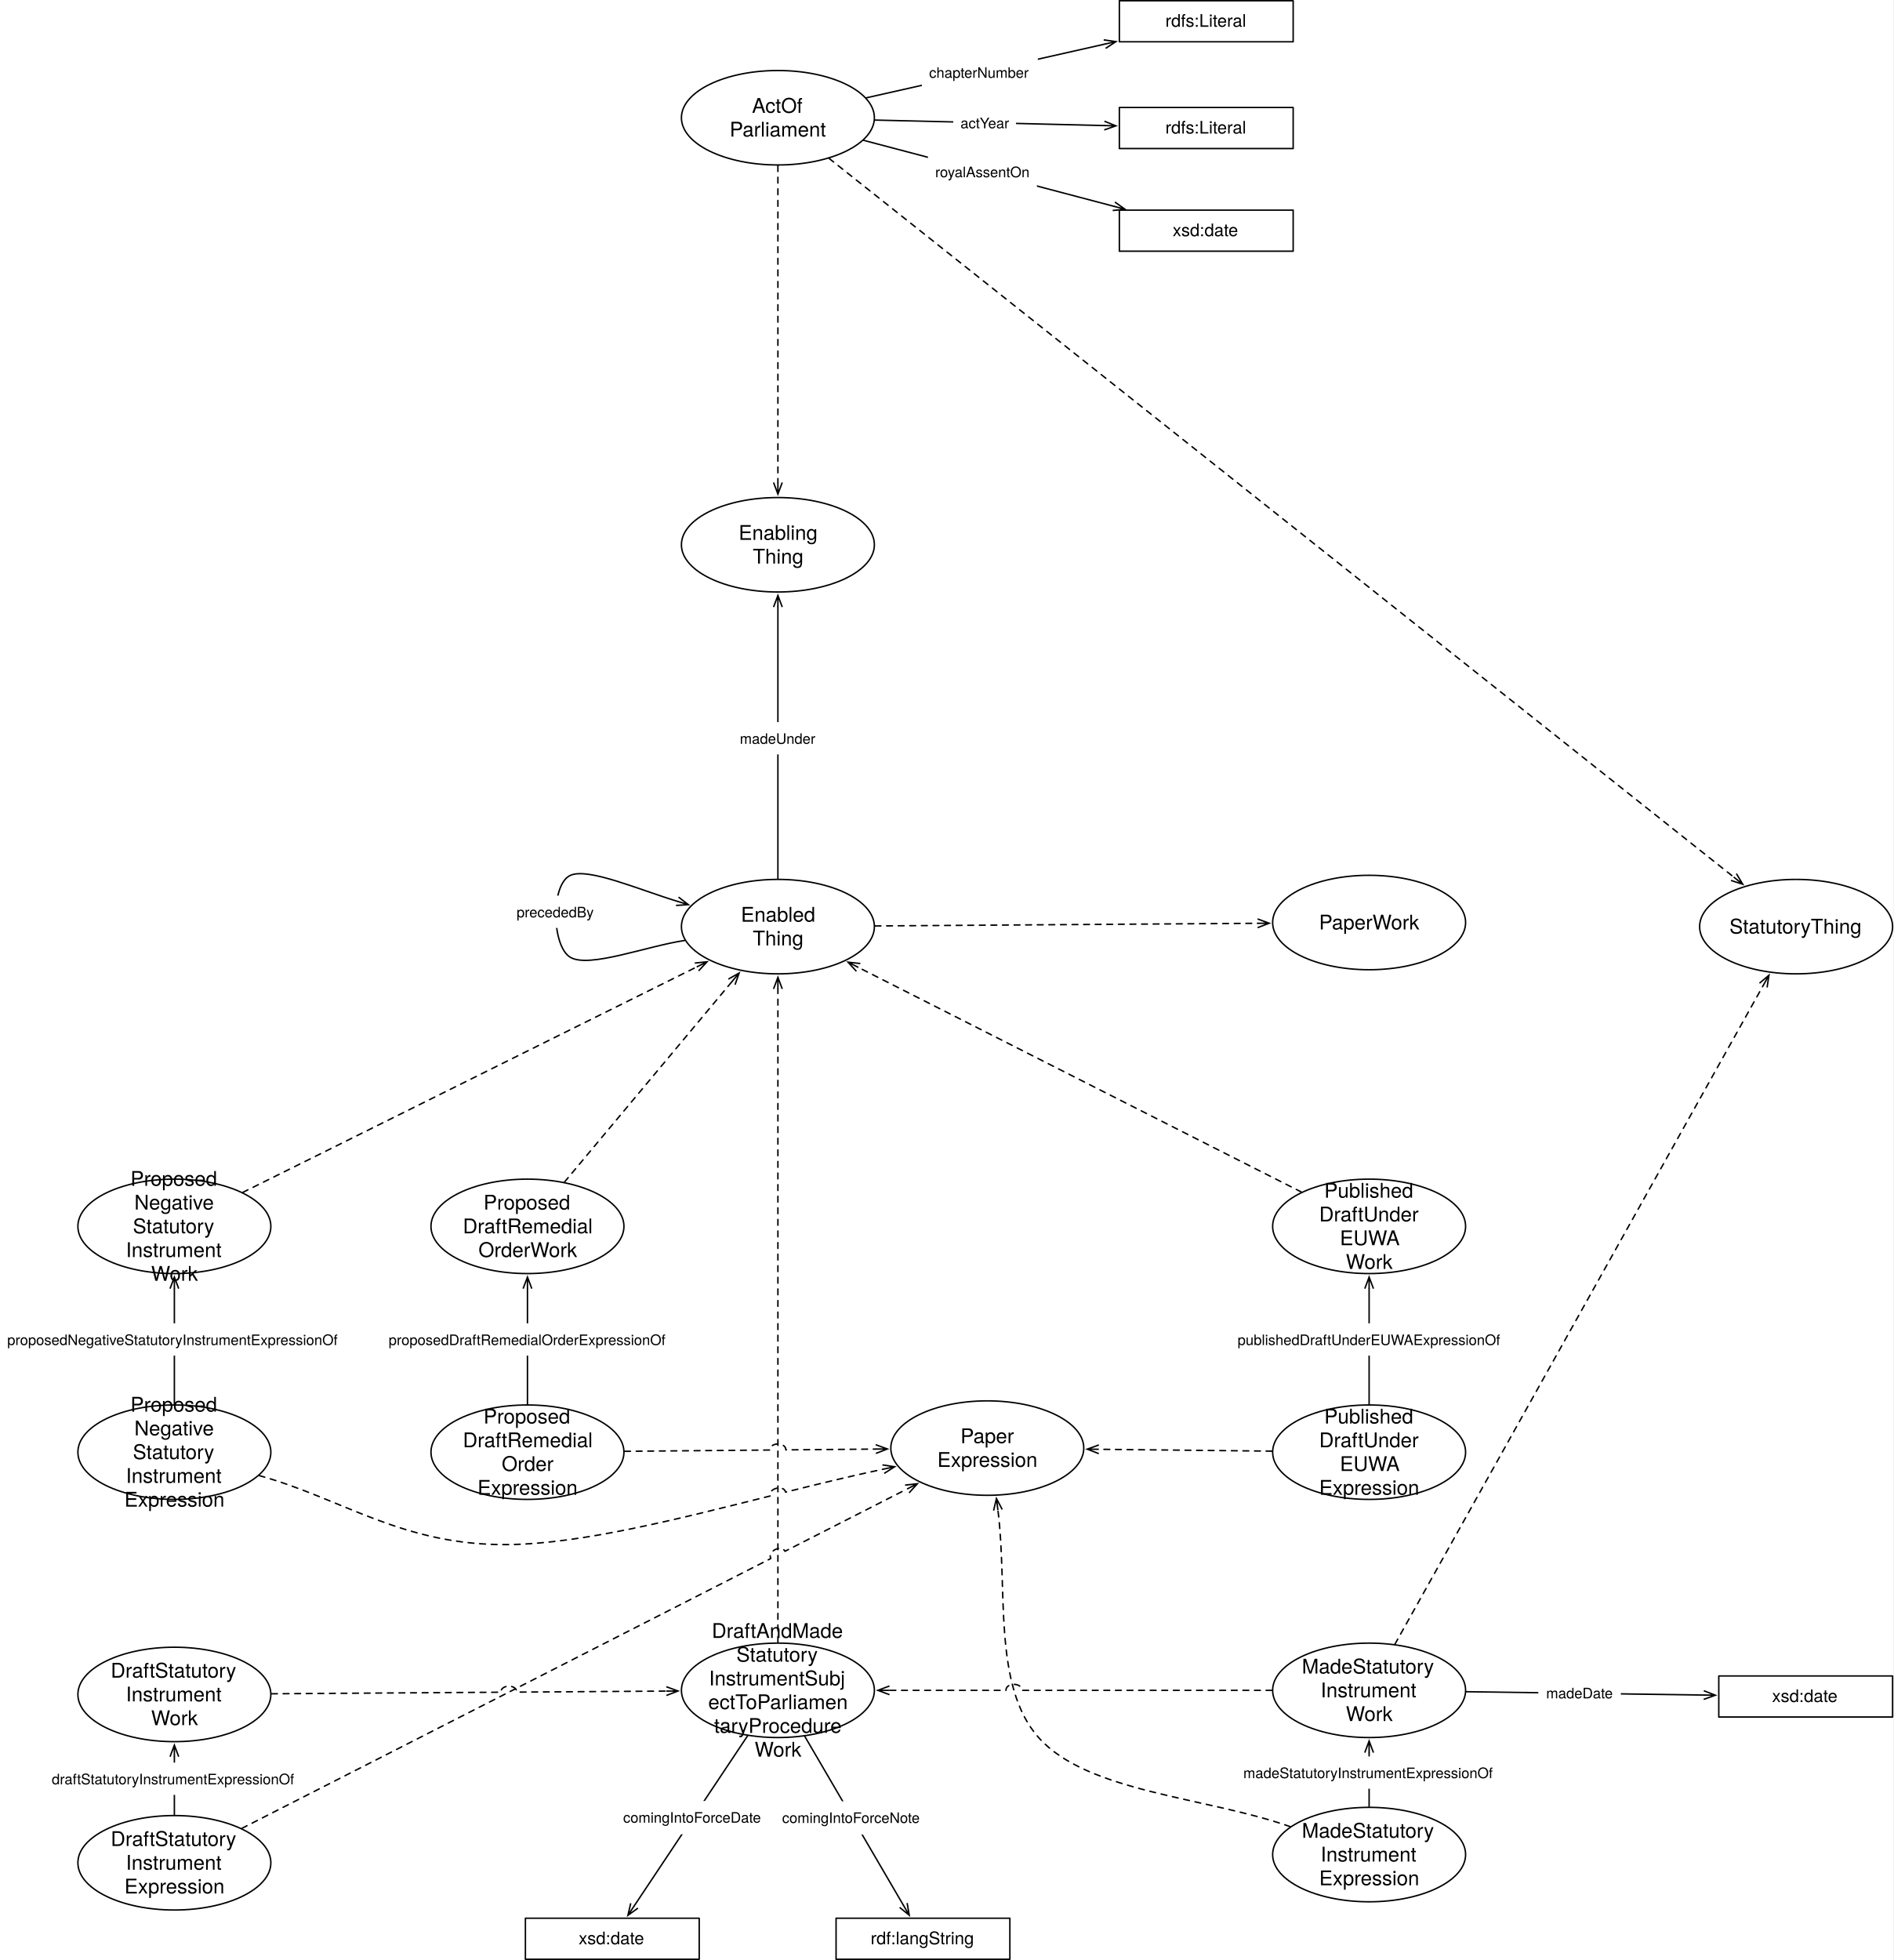
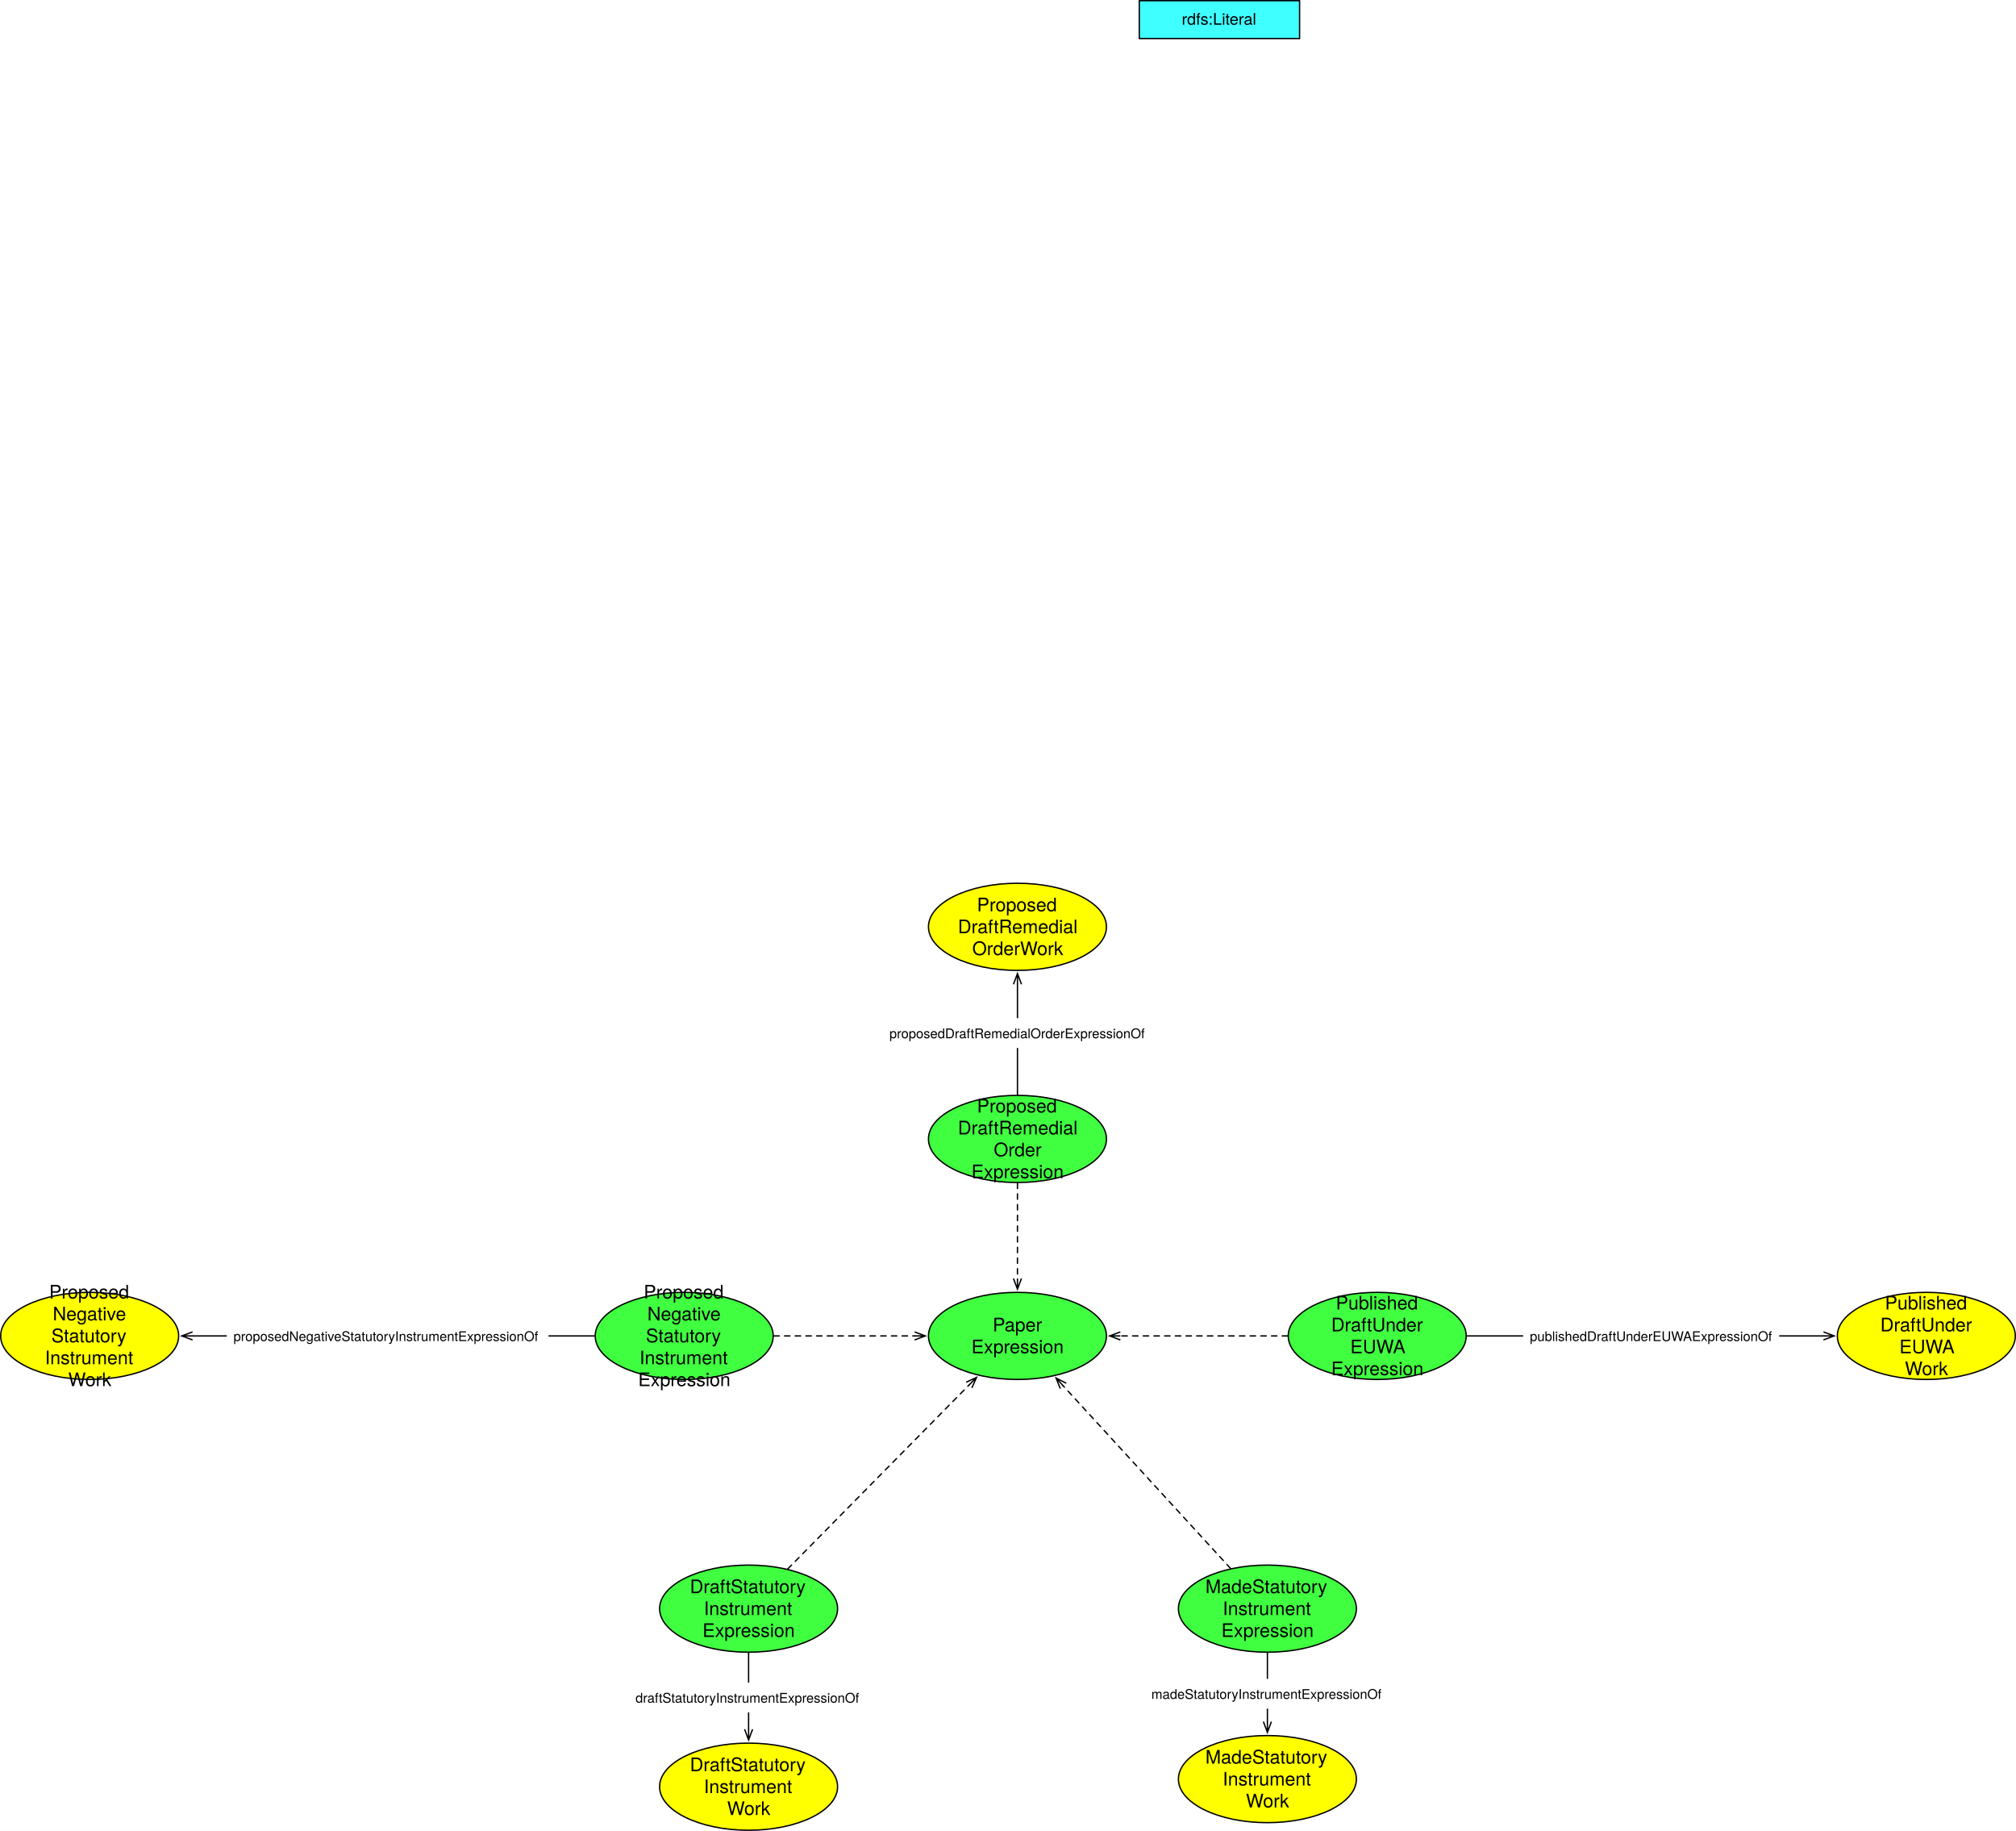
- <svg xmlns="http://www.w3.org/2000/svg" version="1.1" viewBox="878.823 13.673 1307.189 1353.126" width="1307.189" height="1353.126">
+ <svg xmlns="http://www.w3.org/2000/svg" version="1.1" viewBox="798.87 13.673 1509.032 1370.134" width="1509.032" height="1370.134">
  <defs>
    <marker orient="auto" overflow="visible" markerUnits="strokeWidth" id="StickArrow_Marker" stroke-linejoin="miter" stroke-miterlimit="10" viewBox="-1 -4 10 8" markerWidth="10" markerHeight="8" color="black">
      <g>
        <path d="M 8 0 L 0 0 M 0 -3 L 8 0 L 0 3" fill="none" stroke="currentColor" stroke-width="1" />
      </g>
    </marker>
-     <marker orient="auto" overflow="visible" markerUnits="strokeWidth" id="StickArrow_Marker_2" stroke-linejoin="miter" stroke-miterlimit="10" viewBox="-9 -4 10 8" markerWidth="10" markerHeight="8" color="black">
-       <g>
-         <path d="M -8 0 L 0 0 M 0 3 L -8 0 L 0 -3" fill="none" stroke="currentColor" stroke-width="1" />
-       </g>
-     </marker>
  </defs>
  <g id="Canvas_1" stroke="none" fill-opacity="1" stroke-opacity="1" stroke-dasharray="none" fill="none">
-     <rect fill="white" x="878.823" y="13.673" width="1307.189" height="1353.126" />
+     <rect fill="white" x="798.87" y="13.673" width="1509.032" height="1370.134" />
    <g id="Canvas_1_Layer_1">
      <g id="Graphic_421">
-         <ellipse cx="1824.094" cy="1180.63" rx="66.614" ry="32.598" fill="white" />
-         <ellipse cx="1824.094" cy="1180.63" rx="66.614" ry="32.598" stroke="black" stroke-linecap="round" stroke-linejoin="round" stroke-width="1" />
-         <text transform="translate(1775.803 1156.042)" fill="black">
+         <ellipse cx="1747.559" cy="1345.039" rx="66.614" ry="32.598" fill="yellow" />
+         <ellipse cx="1747.559" cy="1345.039" rx="66.614" ry="32.598" stroke="black" stroke-linecap="round" stroke-linejoin="round" stroke-width="1" />
+         <text transform="translate(1699.268 1320.451)" fill="black">
          <tspan font-family="Helvetica Neue" font-size="14" fill="black" x="1.874" y="13">MadeStatutory</tspan>
          <tspan font-family="Helvetica Neue" font-size="14" fill="black" x="14.831" y="29.392">Instrument</tspan>
          <tspan font-family="Helvetica Neue" font-size="14" fill="black" x="32.226" y="45.784">Work</tspan>
        </text>
      </g>
-       <g id="Graphic_428">
-         <ellipse cx="1415.906" cy="94.961" rx="66.614" ry="32.598" fill="white" />
-         <ellipse cx="1415.906" cy="94.961" rx="66.614" ry="32.598" stroke="black" stroke-linecap="round" stroke-linejoin="round" stroke-width="1" />
-         <text transform="translate(1367.614 78.56863)" fill="black">
-           <tspan font-family="Helvetica Neue" font-size="14" fill="black" x="30.399" y="13">ActOf</tspan>
-           <tspan font-family="Helvetica Neue" font-size="14" fill="black" x="14.971" y="29.392">Parliament</tspan>
-         </text>
-       </g>
      <g id="Graphic_431">
-         <ellipse cx="999.213" cy="1183.465" rx="66.614" ry="32.598" fill="white" />
-         <ellipse cx="999.213" cy="1183.465" rx="66.614" ry="32.598" stroke="black" stroke-linecap="round" stroke-linejoin="round" stroke-width="1" />
-         <text transform="translate(950.9213 1158.877)" fill="black">
+         <ellipse cx="1359.213" cy="1350.709" rx="66.614" ry="32.598" fill="yellow" />
+         <ellipse cx="1359.213" cy="1350.709" rx="66.614" ry="32.598" stroke="black" stroke-linecap="round" stroke-linejoin="round" stroke-width="1" />
+         <text transform="translate(1310.921 1326.121)" fill="black">
          <tspan font-family="Helvetica Neue" font-size="14" fill="black" x="4.345" y="13">DraftStatutory</tspan>
          <tspan font-family="Helvetica Neue" font-size="14" fill="black" x="14.831" y="29.392">Instrument</tspan>
          <tspan font-family="Helvetica Neue" font-size="14" fill="black" x="32.226" y="45.784">Work</tspan>
        </text>
      </g>
      <g id="Graphic_435">
-         <ellipse cx="999.213" cy="860.315" rx="66.614" ry="32.598" fill="white" />
-         <ellipse cx="999.213" cy="860.315" rx="66.614" ry="32.598" stroke="black" stroke-linecap="round" stroke-linejoin="round" stroke-width="1" />
-         <text transform="translate(950.9213 819.335)" fill="black">
+         <ellipse cx="865.984" cy="1013.386" rx="66.614" ry="32.598" fill="yellow" />
+         <ellipse cx="865.984" cy="1013.386" rx="66.614" ry="32.598" stroke="black" stroke-linecap="round" stroke-linejoin="round" stroke-width="1" />
+         <text transform="translate(817.6929 972.4058)" fill="black">
          <tspan font-family="Helvetica Neue" font-size="14" fill="black" x="17.953" y="13">Proposed</tspan>
          <tspan font-family="Helvetica Neue" font-size="14" fill="black" x="20.683" y="29.392">Negative</tspan>
          <tspan font-family="Helvetica Neue" font-size="14" fill="black" x="19.64" y="45.784">Statutory</tspan>
          <tspan font-family="Helvetica Neue" font-size="14" fill="black" x="14.831" y="62.176">Instrument</tspan>
          <tspan font-family="Helvetica Neue" font-size="14" fill="black" x="32.226" y="78.568">Work</tspan>
        </text>
      </g>
-       <g id="Graphic_447">
-         <ellipse cx="1415.906" cy="1180.63" rx="66.614" ry="32.598" fill="white" />
-         <ellipse cx="1415.906" cy="1180.63" rx="66.614" ry="32.598" stroke="black" stroke-linecap="round" stroke-linejoin="round" stroke-width="1" />
-         <text transform="translate(1367.614 1131.454)" fill="black">
-           <tspan font-family="Helvetica Neue" font-size="14" fill="black" x="2.651" y="13">DraftAndMade</tspan>
-           <tspan font-family="Helvetica Neue" font-size="14" fill="black" x="19.64" y="29.392">Statutory</tspan>
-           <tspan font-family="Helvetica Neue" font-size="14" fill="black" x=".698" y="45.784">InstrumentSubj</tspan>
-           <tspan font-family="Helvetica Neue" font-size="14" fill="black" x=".194" y="62.176">ectToParliamen</tspan>
-           <tspan font-family="Helvetica Neue" font-size="14" fill="black" x="4.212" y="78.568">taryProcedure</tspan>
-           <tspan font-family="Helvetica Neue" font-size="14" fill="black" x="32.226" y="94.96">Work</tspan>
-         </text>
-       </g>
-       <g id="Graphic_449">
-         <rect x="2065.512" y="1170.709" width="120" height="28.346" fill="white" />
-         <rect x="2065.512" y="1170.709" width="120" height="28.346" stroke="black" stroke-linecap="round" stroke-linejoin="round" stroke-width="1" />
-         <text transform="translate(2070.512 1177.714)" fill="black">
-           <tspan font-family="Helvetica Neue" font-size="12" fill="black" x="31.774" y="11">xsd:date</tspan>
-         </text>
-       </g>
-       <g id="Line_265">
-         <line x1="1891.181" y1="1181.576" x2="2055.113" y2="1183.889" marker-end="url(#StickArrow_Marker)" stroke="black" stroke-linecap="round" stroke-linejoin="round" stroke-width="1" />
-       </g>
-       <g id="Graphic_266">
-         <rect x="1940.904" y="1171.18" width="57" height="23" fill="white" />
-         <text transform="translate(1946.339 1176.18)" fill="black">
-           <tspan font-family="Helvetica Neue" font-size="10" fill="black" x="50803806e-20" y="10">madeDate</tspan>
-         </text>
-       </g>
-       <g id="Graphic_450">
-         <rect x="1241.575" y="1337.953" width="120" height="28.346" fill="white" />
-         <rect x="1241.575" y="1337.953" width="120" height="28.346" stroke="black" stroke-linecap="round" stroke-linejoin="round" stroke-width="1" />
-         <text transform="translate(1246.575 1344.958)" fill="black">
-           <tspan font-family="Helvetica Neue" font-size="12" fill="black" x="31.774" y="11">xsd:date</tspan>
-         </text>
-       </g>
-       <g id="Line_268">
-         <line x1="1394.963" y1="1212.043" x2="1316.793" y2="1329.299" marker-end="url(#StickArrow_Marker)" stroke="black" stroke-linecap="round" stroke-linejoin="round" stroke-width="1" />
-       </g>
-       <g id="Graphic_269">
-         <rect x="1303.816" y="1257.015" width="107" height="23" fill="white" />
-         <text transform="translate(1309.066 1262.015)" fill="black">
-           <tspan font-family="Helvetica Neue" font-size="10" fill="black" x="0" y="10">comingIntoForceDate</tspan>
-         </text>
-       </g>
-       <g id="Graphic_451">
-         <rect x="1456.063" y="1337.953" width="120" height="28.346" fill="white" />
-         <rect x="1456.063" y="1337.953" width="120" height="28.346" stroke="black" stroke-linecap="round" stroke-linejoin="round" stroke-width="1" />
-         <text transform="translate(1461.063 1344.958)" fill="black">
-           <tspan font-family="Helvetica Neue" font-size="12" fill="black" x="18.886" y="11">rdf:langString</tspan>
-         </text>
-       </g>
-       <g id="Line_271">
-         <line x1="1434.466" y1="1212.411" x2="1502.541" y2="1328.972" marker-end="url(#StickArrow_Marker)" stroke="black" stroke-linecap="round" stroke-linejoin="round" stroke-width="1" />
-       </g>
-       <g id="Graphic_272">
-         <rect x="1413.346" y="1257.21" width="108" height="23" fill="white" />
-         <text transform="translate(1418.821 1262.21)" fill="black">
-           <tspan font-family="Helvetica Neue" font-size="10" fill="black" x="0" y="10">comingIntoForceNote</tspan>
-         </text>
-       </g>
-       <g id="Graphic_499">
-         <ellipse cx="1415.906" cy="653.386" rx="66.614" ry="32.598" fill="white" />
-         <ellipse cx="1415.906" cy="653.386" rx="66.614" ry="32.598" stroke="black" stroke-linecap="round" stroke-linejoin="round" stroke-width="1" />
-         <text transform="translate(1367.614 636.9938)" fill="black">
-           <tspan font-family="Helvetica Neue" font-size="14" fill="black" x="22.748" y="13">Enabled</tspan>
-           <tspan font-family="Helvetica Neue" font-size="14" fill="black" x="30.917" y="29.392">Thing</tspan>
-         </text>
-       </g>
-       <g id="Line_501">
-         <line x1="1415.906" y1="1147.532" x2="1415.906" y2="696.384" marker-end="url(#StickArrow_Marker)" stroke="black" stroke-linecap="round" stroke-linejoin="round" stroke-dasharray="4.0,4.0" stroke-width="1" />
-       </g>
-       <g id="Line_500">
-         <line x1="1046.417" y1="836.873" x2="1359.834" y2="681.231" marker-end="url(#StickArrow_Marker)" stroke="black" stroke-linecap="round" stroke-linejoin="round" stroke-dasharray="4.0,4.0" stroke-width="1" />
-       </g>
-       <g id="Graphic_541">
-         <rect x="1651.653" y="87.874" width="120" height="28.346" fill="white" />
-         <rect x="1651.653" y="87.874" width="120" height="28.346" stroke="black" stroke-linecap="round" stroke-linejoin="round" stroke-width="1" />
-         <text transform="translate(1656.653 94.87924)" fill="black">
-           <tspan font-family="Helvetica Neue" font-size="12" fill="black" x="26.776" y="11">rdfs:Literal</tspan>
-         </text>
-       </g>
-       <g id="Line_540">
-         <line x1="1482.94" y1="96.567" x2="1641.256" y2="100.36" marker-end="url(#StickArrow_Marker)" stroke="black" stroke-linecap="round" stroke-linejoin="round" stroke-width="1" />
-       </g>
-       <g id="Graphic_539">
-         <rect x="1536.97" y="87.241" width="43.33" height="22.28" fill="white" />
-         <text transform="translate(1541.97 92.24068)" fill="black">
-           <tspan font-family="Helvetica Neue" font-size="10" fill="black" x="8704149e-19" y="10">actYear</tspan>
-         </text>
-       </g>
-       <g id="Line_543">
-         <line x1="1476.922" y1="81.217" x2="1641.508" y2="44.146" marker-end="url(#StickArrow_Marker)" stroke="black" stroke-linecap="round" stroke-linejoin="round" stroke-width="1" />
-       </g>
-       <g id="Graphic_542">
-         <rect x="1515.321" y="52.417" width="80.02" height="22.28" fill="white" />
-         <text transform="translate(1520.321 57.41654)" fill="black">
-           <tspan font-family="Helvetica Neue" font-size="10" fill="black" x="22026825e-20" y="10">chapterNumber</tspan>
-         </text>
-       </g>
      <g id="Graphic_547">
-         <rect x="1651.653" y="14.173" width="120" height="28.346" fill="white" />
+         <rect x="1651.653" y="14.173" width="120" height="28.346" fill="#40ffff" />
        <rect x="1651.653" y="14.173" width="120" height="28.346" stroke="black" stroke-linecap="round" stroke-linejoin="round" stroke-width="1" />
        <text transform="translate(1656.653 21.17846)" fill="black">
          <tspan font-family="Helvetica Neue" font-size="12" fill="black" x="26.776" y="11">rdfs:Literal</tspan>
        </text>
      </g>
-       <g id="Graphic_548">
-         <rect x="1651.653" y="158.74" width="120" height="28.346" fill="white" />
-         <rect x="1651.653" y="158.74" width="120" height="28.346" stroke="black" stroke-linecap="round" stroke-linejoin="round" stroke-width="1" />
-         <text transform="translate(1656.653 165.7454)" fill="black">
-           <tspan font-family="Helvetica Neue" font-size="12" fill="black" x="31.774" y="11">xsd:date</tspan>
-         </text>
-       </g>
-       <g id="Line_550">
-         <line x1="1475.053" y1="110.55" x2="1647.825" y2="156.089" marker-end="url(#StickArrow_Marker)" stroke="black" stroke-linecap="round" stroke-linejoin="round" stroke-width="1" />
-       </g>
-       <g id="Graphic_549">
-         <rect x="1519.507" y="121.038" width="75.2" height="22.28" fill="white" />
-         <text transform="translate(1524.507 126.0383)" fill="black">
-           <tspan font-family="Helvetica Neue" font-size="10" fill="black" x="3623768e-19" y="10">royalAssentOn</tspan>
-         </text>
-       </g>
      <g id="Graphic_551">
-         <ellipse cx="1824.094" cy="860.315" rx="66.614" ry="32.598" fill="white" />
-         <ellipse cx="1824.094" cy="860.315" rx="66.614" ry="32.598" stroke="black" stroke-linecap="round" stroke-linejoin="round" stroke-width="1" />
-         <text transform="translate(1775.803 827.531)" fill="black">
+         <ellipse cx="2240.787" cy="1013.386" rx="66.614" ry="32.598" fill="yellow" />
+         <ellipse cx="2240.787" cy="1013.386" rx="66.614" ry="32.598" stroke="black" stroke-linecap="round" stroke-linejoin="round" stroke-width="1" />
+         <text transform="translate(2192.496 980.6018)" fill="black">
          <tspan font-family="Helvetica Neue" font-size="14" fill="black" x="17.302" y="13">Published</tspan>
          <tspan font-family="Helvetica Neue" font-size="14" fill="black" x="13.809" y="29.392">DraftUnder</tspan>
          <tspan font-family="Helvetica Neue" font-size="14" fill="black" x="28.11" y="45.784">EUWA</tspan>
          <tspan font-family="Helvetica Neue" font-size="14" fill="black" x="32.226" y="62.176">Work</tspan>
        </text>
      </g>
-       <g id="Line_552">
-         <line x1="1777.384" y1="836.635" x2="1471.447" y2="681.542" marker-end="url(#StickArrow_Marker)" stroke="black" stroke-linecap="round" stroke-linejoin="round" stroke-dasharray="4.0,4.0" stroke-width="1" />
-       </g>
-       <g id="Line_554">
-         <path d="M 1346.421 635.889 C 1319.453 627.677 1285.081 612.595 1272.726 617.953 C 1258.856 623.968 1259.573 667.151 1272.726 674.646 C 1285.88 682.14 1325.348 666.832 1351.654 662.926" marker-start="url(#StickArrow_Marker_2)" stroke="black" stroke-linecap="round" stroke-linejoin="round" stroke-width="1" />
-       </g>
-       <g id="Graphic_553">
-         <rect x="1230.488" y="632.007" width="64.27" height="22.28" fill="white" />
-         <text transform="translate(1235.488 637.0066)" fill="black">
-           <tspan font-family="Helvetica Neue" font-size="10" fill="black" x="21671553e-20" y="10">precededBy</tspan>
-         </text>
-       </g>
-       <g id="Graphic_560">
-         <ellipse cx="1415.906" cy="389.764" rx="66.614" ry="32.598" fill="white" />
-         <ellipse cx="1415.906" cy="389.764" rx="66.614" ry="32.598" stroke="black" stroke-linecap="round" stroke-linejoin="round" stroke-width="1" />
-         <text transform="translate(1367.614 373.3718)" fill="black">
-           <tspan font-family="Helvetica Neue" font-size="14" fill="black" x="21.194" y="13">Enabling</tspan>
-           <tspan font-family="Helvetica Neue" font-size="14" fill="black" x="30.917" y="29.392">Thing</tspan>
-         </text>
-       </g>
-       <g id="Line_562">
-         <line x1="1415.906" y1="620.287" x2="1415.906" y2="432.762" marker-end="url(#StickArrow_Marker)" stroke="black" stroke-linecap="round" stroke-linejoin="round" stroke-width="1" />
-       </g>
-       <g id="Graphic_561">
-         <rect x="1384.601" y="512.211" width="62.61" height="22.28" fill="white" />
-         <text transform="translate(1389.601 517.2105)" fill="black">
-           <tspan font-family="Helvetica Neue" font-size="10" fill="black" x="29132252e-20" y="10">madeUnder</tspan>
-         </text>
-       </g>
-       <g id="Line_563">
-         <line x1="1415.906" y1="128.059" x2="1415.906" y2="346.765" marker-end="url(#StickArrow_Marker)" stroke="black" stroke-linecap="round" stroke-linejoin="round" stroke-dasharray="4.0,4.0" stroke-width="1" />
-       </g>
-       <g id="Graphic_564">
-         <ellipse cx="2118.898" cy="653.386" rx="66.614" ry="32.598" fill="white" />
-         <ellipse cx="2118.898" cy="653.386" rx="66.614" ry="32.598" stroke="black" stroke-linecap="round" stroke-linejoin="round" stroke-width="1" />
-         <text transform="translate(2070.606 645.1898)" fill="black">
-           <tspan font-family="Helvetica Neue" font-size="14" fill="black" x="2.266" y="13">StatutoryThing</tspan>
-         </text>
-       </g>
-       <g id="Line_565">
-         <line x1="1841.922" y1="1148.745" x2="2096.238" y2="693.911" marker-end="url(#StickArrow_Marker)" stroke="black" stroke-linecap="round" stroke-linejoin="round" stroke-dasharray="4.0,4.0" stroke-width="1" />
-       </g>
-       <g id="Line_566">
-         <line x1="1451.245" y1="123.032" x2="2075.807" y2="619.156" marker-end="url(#StickArrow_Marker)" stroke="black" stroke-linecap="round" stroke-linejoin="round" stroke-dasharray="4.0,4.0" stroke-width="1" />
-       </g>
      <g id="Graphic_567">
-         <ellipse cx="1242.992" cy="860.315" rx="66.614" ry="32.598" fill="white" />
-         <ellipse cx="1242.992" cy="860.315" rx="66.614" ry="32.598" stroke="black" stroke-linecap="round" stroke-linejoin="round" stroke-width="1" />
-         <text transform="translate(1194.701 835.727)" fill="black">
+         <ellipse cx="1560.472" cy="707.244" rx="66.614" ry="32.598" fill="yellow" />
+         <ellipse cx="1560.472" cy="707.244" rx="66.614" ry="32.598" stroke="black" stroke-linecap="round" stroke-linejoin="round" stroke-width="1" />
+         <text transform="translate(1512.181 682.6561)" fill="black">
          <tspan font-family="Helvetica Neue" font-size="14" fill="black" x="17.953" y="13">Proposed</tspan>
          <tspan font-family="Helvetica Neue" font-size="14" fill="black" x="3.694" y="29.392">DraftRemedial</tspan>
          <tspan font-family="Helvetica Neue" font-size="14" fill="black" x="14.46" y="45.784">OrderWork</tspan>
        </text>
      </g>
-       <g id="Line_568">
-         <line x1="1268.533" y1="829.75" x2="1384.017" y2="691.547" marker-end="url(#StickArrow_Marker)" stroke="black" stroke-linecap="round" stroke-linejoin="round" stroke-dasharray="4.0,4.0" stroke-width="1" />
-       </g>
-       <g id="Graphic_569">
-         <ellipse cx="1824.094" cy="650.551" rx="66.614" ry="32.598" fill="white" />
-         <ellipse cx="1824.094" cy="650.551" rx="66.614" ry="32.598" stroke="black" stroke-linecap="round" stroke-linejoin="round" stroke-width="1" />
-         <text transform="translate(1775.803 642.3552)" fill="black">
-           <tspan font-family="Helvetica Neue" font-size="14" fill="black" x="13.69" y="13">PaperWork</tspan>
-         </text>
-       </g>
-       <g id="Line_570">
-         <line x1="1483.013" y1="652.92" x2="1747.087" y2="651.086" marker-end="url(#StickArrow_Marker)" stroke="black" stroke-linecap="round" stroke-linejoin="round" stroke-dasharray="4.0,4.0" stroke-width="1" />
-       </g>
      <g id="Graphic_573">
-         <ellipse cx="999.213" cy="1016.221" rx="66.614" ry="32.598" fill="white" />
-         <ellipse cx="999.213" cy="1016.221" rx="66.614" ry="32.598" stroke="black" stroke-linecap="round" stroke-linejoin="round" stroke-width="1" />
-         <text transform="translate(950.9213 975.2405)" fill="black">
+         <ellipse cx="1311.024" cy="1013.386" rx="66.614" ry="32.598" fill="#40ff40" />
+         <ellipse cx="1311.024" cy="1013.386" rx="66.614" ry="32.598" stroke="black" stroke-linecap="round" stroke-linejoin="round" stroke-width="1" />
+         <text transform="translate(1262.732 972.4058)" fill="black">
          <tspan font-family="Helvetica Neue" font-size="14" fill="black" x="17.953" y="13">Proposed</tspan>
          <tspan font-family="Helvetica Neue" font-size="14" fill="black" x="20.683" y="29.392">Negative</tspan>
          <tspan font-family="Helvetica Neue" font-size="14" fill="black" x="19.64" y="45.784">Statutory</tspan>
          <tspan font-family="Helvetica Neue" font-size="14" fill="black" x="14.831" y="62.176">Instrument</tspan>
          <tspan font-family="Helvetica Neue" font-size="14" fill="black" x="13.809" y="78.568">Expression</tspan>
        </text>
      </g>
      <g id="Graphic_572">
-         <ellipse cx="1824.094" cy="1016.221" rx="66.614" ry="32.598" fill="white" />
-         <ellipse cx="1824.094" cy="1016.221" rx="66.614" ry="32.598" stroke="black" stroke-linecap="round" stroke-linejoin="round" stroke-width="1" />
-         <text transform="translate(1775.803 983.4365)" fill="black">
+         <ellipse cx="1829.764" cy="1013.386" rx="66.614" ry="32.598" fill="#40ff40" />
+         <ellipse cx="1829.764" cy="1013.386" rx="66.614" ry="32.598" stroke="black" stroke-linecap="round" stroke-linejoin="round" stroke-width="1" />
+         <text transform="translate(1781.472 980.6018)" fill="black">
          <tspan font-family="Helvetica Neue" font-size="14" fill="black" x="17.302" y="13">Published</tspan>
          <tspan font-family="Helvetica Neue" font-size="14" fill="black" x="13.809" y="29.392">DraftUnder</tspan>
          <tspan font-family="Helvetica Neue" font-size="14" fill="black" x="28.11" y="45.784">EUWA</tspan>
          <tspan font-family="Helvetica Neue" font-size="14" fill="black" x="13.809" y="62.176">Expression</tspan>
        </text>
      </g>
      <g id="Graphic_571">
-         <ellipse cx="1242.992" cy="1016.221" rx="66.614" ry="32.598" fill="white" />
-         <ellipse cx="1242.992" cy="1016.221" rx="66.614" ry="32.598" stroke="black" stroke-linecap="round" stroke-linejoin="round" stroke-width="1" />
-         <text transform="translate(1194.701 983.4365)" fill="black">
+         <ellipse cx="1560.472" cy="865.984" rx="66.614" ry="32.598" fill="#40ff40" />
+         <ellipse cx="1560.472" cy="865.984" rx="66.614" ry="32.598" stroke="black" stroke-linecap="round" stroke-linejoin="round" stroke-width="1" />
+         <text transform="translate(1512.181 833.2003)" fill="black">
          <tspan font-family="Helvetica Neue" font-size="14" fill="black" x="17.953" y="13">Proposed</tspan>
          <tspan font-family="Helvetica Neue" font-size="14" fill="black" x="3.694" y="29.392">DraftRemedial</tspan>
          <tspan font-family="Helvetica Neue" font-size="14" fill="black" x="30.525" y="45.784">Order</tspan>
          <tspan font-family="Helvetica Neue" font-size="14" fill="black" x="13.809" y="62.176">Expression</tspan>
        </text>
      </g>
      <g id="Line_575">
-         <line x1="999.213" y1="983.122" x2="999.213" y2="903.313" marker-end="url(#StickArrow_Marker)" stroke="black" stroke-linecap="round" stroke-linejoin="round" stroke-width="1" />
+         <line x1="1243.909" y1="1013.386" x2="942.999" y2="1013.386" marker-end="url(#StickArrow_Marker)" stroke="black" stroke-linecap="round" stroke-linejoin="round" stroke-width="1" />
      </g>
      <g id="Graphic_574">
-         <rect x="878.823" y="927.276" width="240.78" height="22.28" fill="white" />
-         <text transform="translate(883.8226 932.2759)" fill="black">
+         <rect x="968.627" y="1002.246" width="240.78" height="22.28" fill="white" />
+         <text transform="translate(973.6272 1007.246)" fill="black">
          <tspan font-family="Helvetica Neue" font-size="10" fill="black" x="0" y="10">proposedNegativeStatutoryInstrumentExpressionOf</tspan>
        </text>
      </g>
      <g id="Line_577">
-         <line x1="1242.992" y1="983.122" x2="1242.992" y2="903.313" marker-end="url(#StickArrow_Marker)" stroke="black" stroke-linecap="round" stroke-linejoin="round" stroke-width="1" />
+         <line x1="1560.472" y1="832.886" x2="1560.472" y2="750.242" marker-end="url(#StickArrow_Marker)" stroke="black" stroke-linecap="round" stroke-linejoin="round" stroke-width="1" />
      </g>
      <g id="Graphic_576">
-         <rect x="1142.142" y="927.276" width="201.7" height="22.28" fill="white" />
-         <text transform="translate(1147.142 932.2759)" fill="black">
+         <rect x="1459.622" y="775.627" width="201.7" height="22.28" fill="white" />
+         <text transform="translate(1464.622 780.627)" fill="black">
          <tspan font-family="Helvetica Neue" font-size="10" fill="black" x="36948222e-20" y="10">proposedDraftRemedialOrderExpressionOf</tspan>
        </text>
      </g>
      <g id="Line_579">
-         <line x1="1824.094" y1="983.122" x2="1824.094" y2="903.313" marker-end="url(#StickArrow_Marker)" stroke="black" stroke-linecap="round" stroke-linejoin="round" stroke-width="1" />
+         <line x1="1896.878" y1="1013.386" x2="2163.773" y2="1013.386" marker-end="url(#StickArrow_Marker)" stroke="black" stroke-linecap="round" stroke-linejoin="round" stroke-width="1" />
      </g>
      <g id="Graphic_578">
-         <rect x="1728.28" y="927.276" width="191.63" height="22.28" fill="white" />
-         <text transform="translate(1733.28 932.2759)" fill="black">
+         <rect x="1939.004" y="1002.246" width="191.63" height="22.28" fill="white" />
+         <text transform="translate(1944.004 1007.246)" fill="black">
          <tspan font-family="Helvetica Neue" font-size="10" fill="black" x="5115908e-19" y="10">publishedDraftUnderEUWAExpressionOf</tspan>
        </text>
      </g>
      <g id="Graphic_581">
-         <ellipse cx="999.213" cy="1299.685" rx="66.614" ry="32.598" fill="white" />
-         <ellipse cx="999.213" cy="1299.685" rx="66.614" ry="32.598" stroke="black" stroke-linecap="round" stroke-linejoin="round" stroke-width="1" />
-         <text transform="translate(950.9213 1275.097)" fill="black">
+         <ellipse cx="1359.213" cy="1217.48" rx="66.614" ry="32.598" fill="#40ff40" />
+         <ellipse cx="1359.213" cy="1217.48" rx="66.614" ry="32.598" stroke="black" stroke-linecap="round" stroke-linejoin="round" stroke-width="1" />
+         <text transform="translate(1310.921 1192.892)" fill="black">
          <tspan font-family="Helvetica Neue" font-size="14" fill="black" x="4.345" y="13">DraftStatutory</tspan>
          <tspan font-family="Helvetica Neue" font-size="14" fill="black" x="14.831" y="29.392">Instrument</tspan>
          <tspan font-family="Helvetica Neue" font-size="14" fill="black" x="13.809" y="45.784">Expression</tspan>
        </text>
      </g>
      <g id="Line_583">
-         <line x1="999.213" y1="1266.587" x2="999.213" y2="1226.463" marker-end="url(#StickArrow_Marker)" stroke="black" stroke-linecap="round" stroke-linejoin="round" stroke-width="1" />
+         <line x1="1359.213" y1="1250.579" x2="1359.213" y2="1307.71" marker-end="url(#StickArrow_Marker)" stroke="black" stroke-linecap="round" stroke-linejoin="round" stroke-width="1" />
      </g>
      <g id="Graphic_582">
-         <rect x="909.568" y="1230.517" width="179.29" height="22.28" fill="white" />
-         <text transform="translate(914.5676 1235.517)" fill="black">
+         <rect x="1269.568" y="1272.844" width="179.29" height="22.28" fill="white" />
+         <text transform="translate(1274.568 1277.844)" fill="black">
          <tspan font-family="Helvetica Neue" font-size="10" fill="black" x="4405365e-19" y="10">draftStatutoryInstrumentExpressionOf</tspan>
        </text>
      </g>
      <g id="Graphic_584">
-         <ellipse cx="1824.094" cy="1294.016" rx="66.614" ry="32.598" fill="white" />
-         <ellipse cx="1824.094" cy="1294.016" rx="66.614" ry="32.598" stroke="black" stroke-linecap="round" stroke-linejoin="round" stroke-width="1" />
-         <text transform="translate(1775.803 1269.428)" fill="black">
+         <ellipse cx="1747.559" cy="1217.48" rx="66.614" ry="32.598" fill="#40ff40" />
+         <ellipse cx="1747.559" cy="1217.48" rx="66.614" ry="32.598" stroke="black" stroke-linecap="round" stroke-linejoin="round" stroke-width="1" />
+         <text transform="translate(1699.268 1192.892)" fill="black">
          <tspan font-family="Helvetica Neue" font-size="14" fill="black" x="1.874" y="13">MadeStatutory</tspan>
          <tspan font-family="Helvetica Neue" font-size="14" fill="black" x="14.831" y="29.392">Instrument</tspan>
          <tspan font-family="Helvetica Neue" font-size="14" fill="black" x="13.809" y="45.784">Expression</tspan>
        </text>
      </g>
      <g id="Line_586">
-         <line x1="1824.094" y1="1260.917" x2="1824.094" y2="1223.628" marker-end="url(#StickArrow_Marker)" stroke="black" stroke-linecap="round" stroke-linejoin="round" stroke-width="1" />
+         <line x1="1747.559" y1="1250.579" x2="1747.559" y2="1302.041" marker-end="url(#StickArrow_Marker)" stroke="black" stroke-linecap="round" stroke-linejoin="round" stroke-width="1" />
      </g>
      <g id="Graphic_585">
-         <rect x="1732.219" y="1226.261" width="183.75" height="22.28" fill="white" />
-         <text transform="translate(1737.219 1231.261)" fill="black">
+         <rect x="1655.684" y="1270.018" width="183.75" height="22.28" fill="white" />
+         <text transform="translate(1660.684 1275.018)" fill="black">
          <tspan font-family="Helvetica Neue" font-size="10" fill="black" x="0" y="10">madeStatutoryInstrumentExpressionOf</tspan>
        </text>
      </g>
      <g id="Graphic_587">
-         <ellipse cx="1560.472" cy="1013.386" rx="66.614" ry="32.598" fill="white" />
+         <ellipse cx="1560.472" cy="1013.386" rx="66.614" ry="32.598" fill="#40ff40" />
        <ellipse cx="1560.472" cy="1013.386" rx="66.614" ry="32.598" stroke="black" stroke-linecap="round" stroke-linejoin="round" stroke-width="1" />
        <text transform="translate(1512.181 996.9938)" fill="black">
          <tspan font-family="Helvetica Neue" font-size="14" fill="black" x="29.755" y="13">Paper</tspan>
          <tspan font-family="Helvetica Neue" font-size="14" fill="black" x="13.809" y="29.392">Expression</tspan>
        </text>
      </g>
      <g id="Line_588">
-         <path d="M 1310.095 1015.621 L 1410.406 1014.726 C 1410.357 1009.226 1421.356 1009.128 1421.405 1014.628 L 1483.47 1014.073" marker-end="url(#StickArrow_Marker)" stroke="black" stroke-linecap="round" stroke-linejoin="round" stroke-dasharray="4.0,4.0" stroke-width="1" />
+         <line x1="1560.472" y1="899.083" x2="1560.472" y2="970.387" marker-end="url(#StickArrow_Marker)" stroke="black" stroke-linecap="round" stroke-linejoin="round" stroke-dasharray="4.0,4.0" stroke-width="1" />
      </g>
      <g id="Line_589">
-         <path d="M 1057.743 1032.362 C 1115.319 1048.239 1157.055 1081.074 1230.488 1080 C 1280.739 1079.265 1345.853 1062.652 1410.57 1046.46 C 1409.237 1041.124 1419.909 1038.459 1421.241 1043.795 C 1444.106 1038.1 1466.816 1032.57 1488.696 1027.927" marker-end="url(#StickArrow_Marker)" stroke="black" stroke-linecap="round" stroke-linejoin="round" stroke-dasharray="4.0,4.0" stroke-width="1" />
+         <line x1="1378.138" y1="1013.386" x2="1483.458" y2="1013.386" marker-end="url(#StickArrow_Marker)" stroke="black" stroke-linecap="round" stroke-linejoin="round" stroke-dasharray="4.0,4.0" stroke-width="1" />
      </g>
      <g id="Line_590">
-         <line x1="1756.996" y1="1015.499" x2="1637.47" y2="1014.214" marker-end="url(#StickArrow_Marker)" stroke="black" stroke-linecap="round" stroke-linejoin="round" stroke-dasharray="4.0,4.0" stroke-width="1" />
+         <line x1="1762.65" y1="1013.386" x2="1637.487" y2="1013.386" marker-end="url(#StickArrow_Marker)" stroke="black" stroke-linecap="round" stroke-linejoin="round" stroke-dasharray="4.0,4.0" stroke-width="1" />
      </g>
      <g id="Line_591">
-         <path d="M 1769.644 1274.738 C 1711.737 1254.237 1629.79 1251.288 1595.906 1213.228 C 1563.975 1177.363 1574.706 1110.299 1567.798 1056.142" marker-end="url(#StickArrow_Marker)" stroke="black" stroke-linecap="round" stroke-linejoin="round" stroke-dasharray="4.0,4.0" stroke-width="1" />
+         <line x1="1719.949" y1="1187.361" x2="1594.772" y2="1050.803" marker-end="url(#StickArrow_Marker)" stroke="black" stroke-linecap="round" stroke-linejoin="round" stroke-dasharray="4.0,4.0" stroke-width="1" />
      </g>
      <g id="Line_592">
-         <path d="M 1045.774 1275.934 L 1411.006 1089.629 C 1408.507 1084.729 1418.306 1079.731 1420.805 1084.63 L 1505.092 1041.635" marker-end="url(#StickArrow_Marker)" stroke="black" stroke-linecap="round" stroke-linejoin="round" stroke-dasharray="4.0,4.0" stroke-width="1" />
-       </g>
-       <g id="Line_593">
-         <path d="M 1066.32 1183.008 L 1224.63 1181.931 C 1224.593 1176.431 1235.593 1176.356 1235.63 1181.856 L 1338.898 1181.154" marker-end="url(#StickArrow_Marker)" stroke="black" stroke-linecap="round" stroke-linejoin="round" stroke-dasharray="4.0,4.0" stroke-width="1" />
-       </g>
-       <g id="Line_594">
-         <path d="M 1756.98 1180.63 L 1584.357 1180.63 C 1584.357 1175.13 1573.357 1175.13 1573.357 1180.63 L 1492.92 1180.63" marker-end="url(#StickArrow_Marker)" stroke="black" stroke-linecap="round" stroke-linejoin="round" stroke-dasharray="4.0,4.0" stroke-width="1" />
+         <line x1="1388.523" y1="1187.757" x2="1524.211" y2="1050.158" marker-end="url(#StickArrow_Marker)" stroke="black" stroke-linecap="round" stroke-linejoin="round" stroke-dasharray="4.0,4.0" stroke-width="1" />
      </g>
    </g>
  </g>
</svg>
